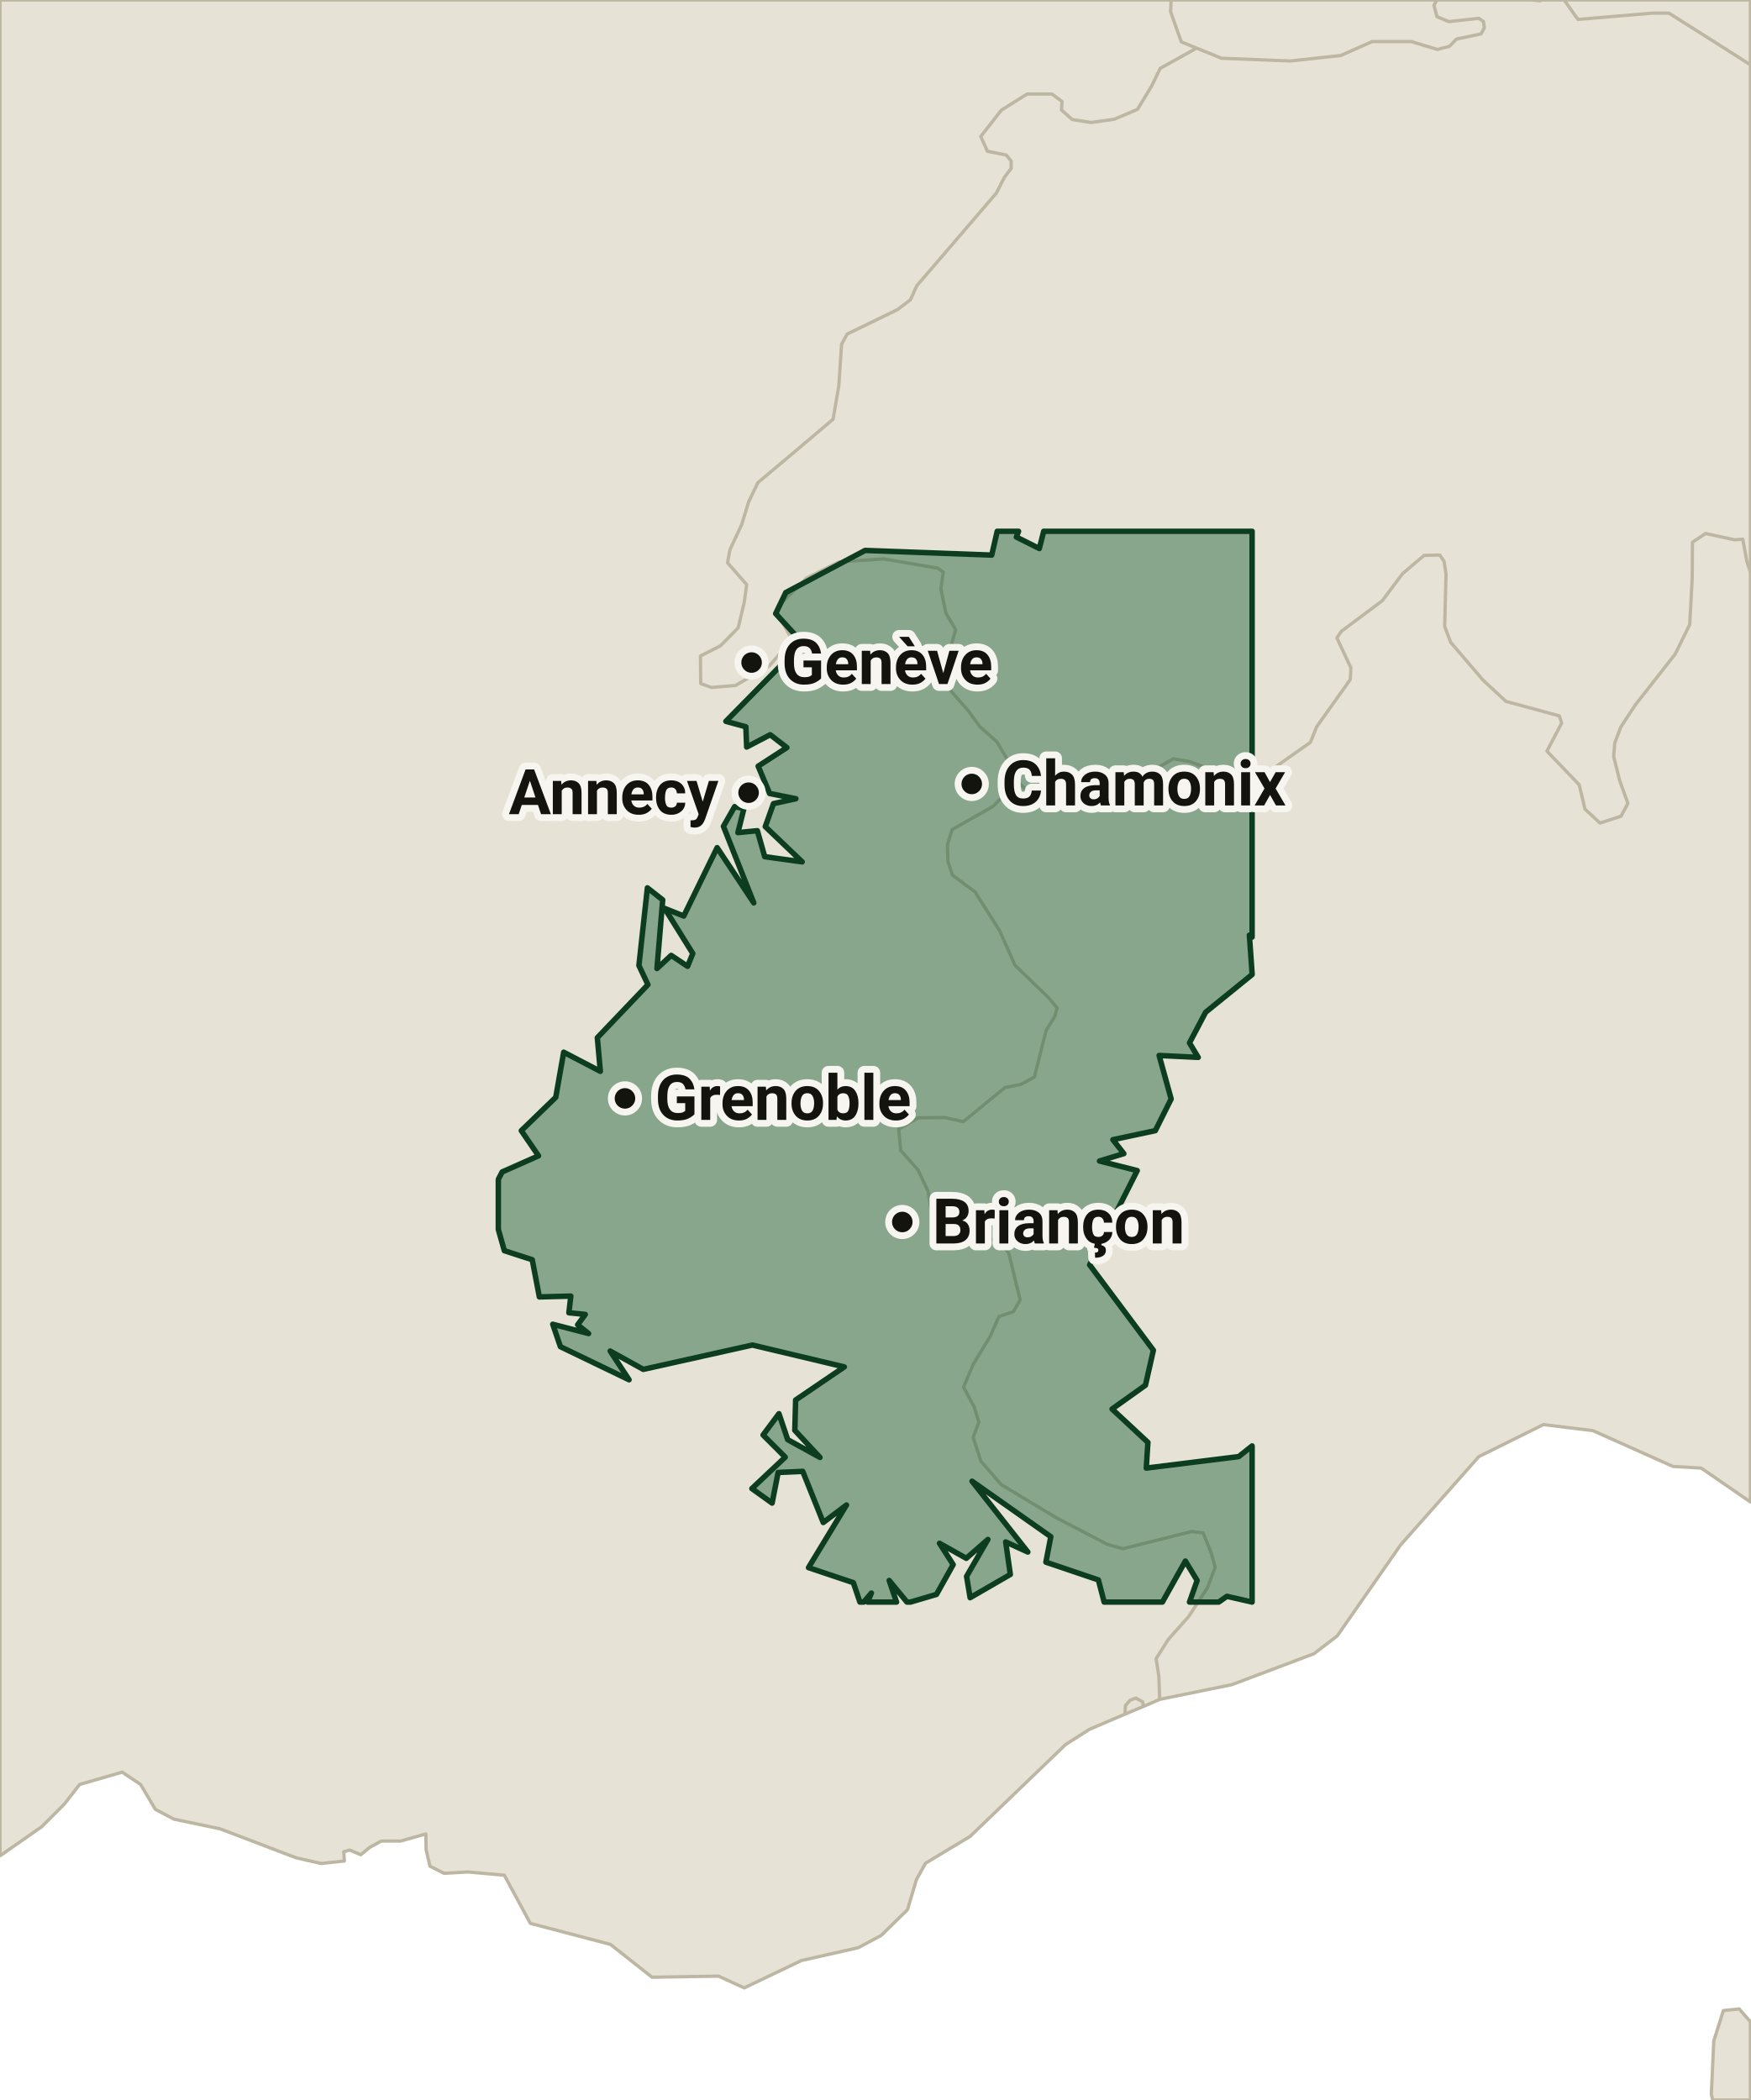
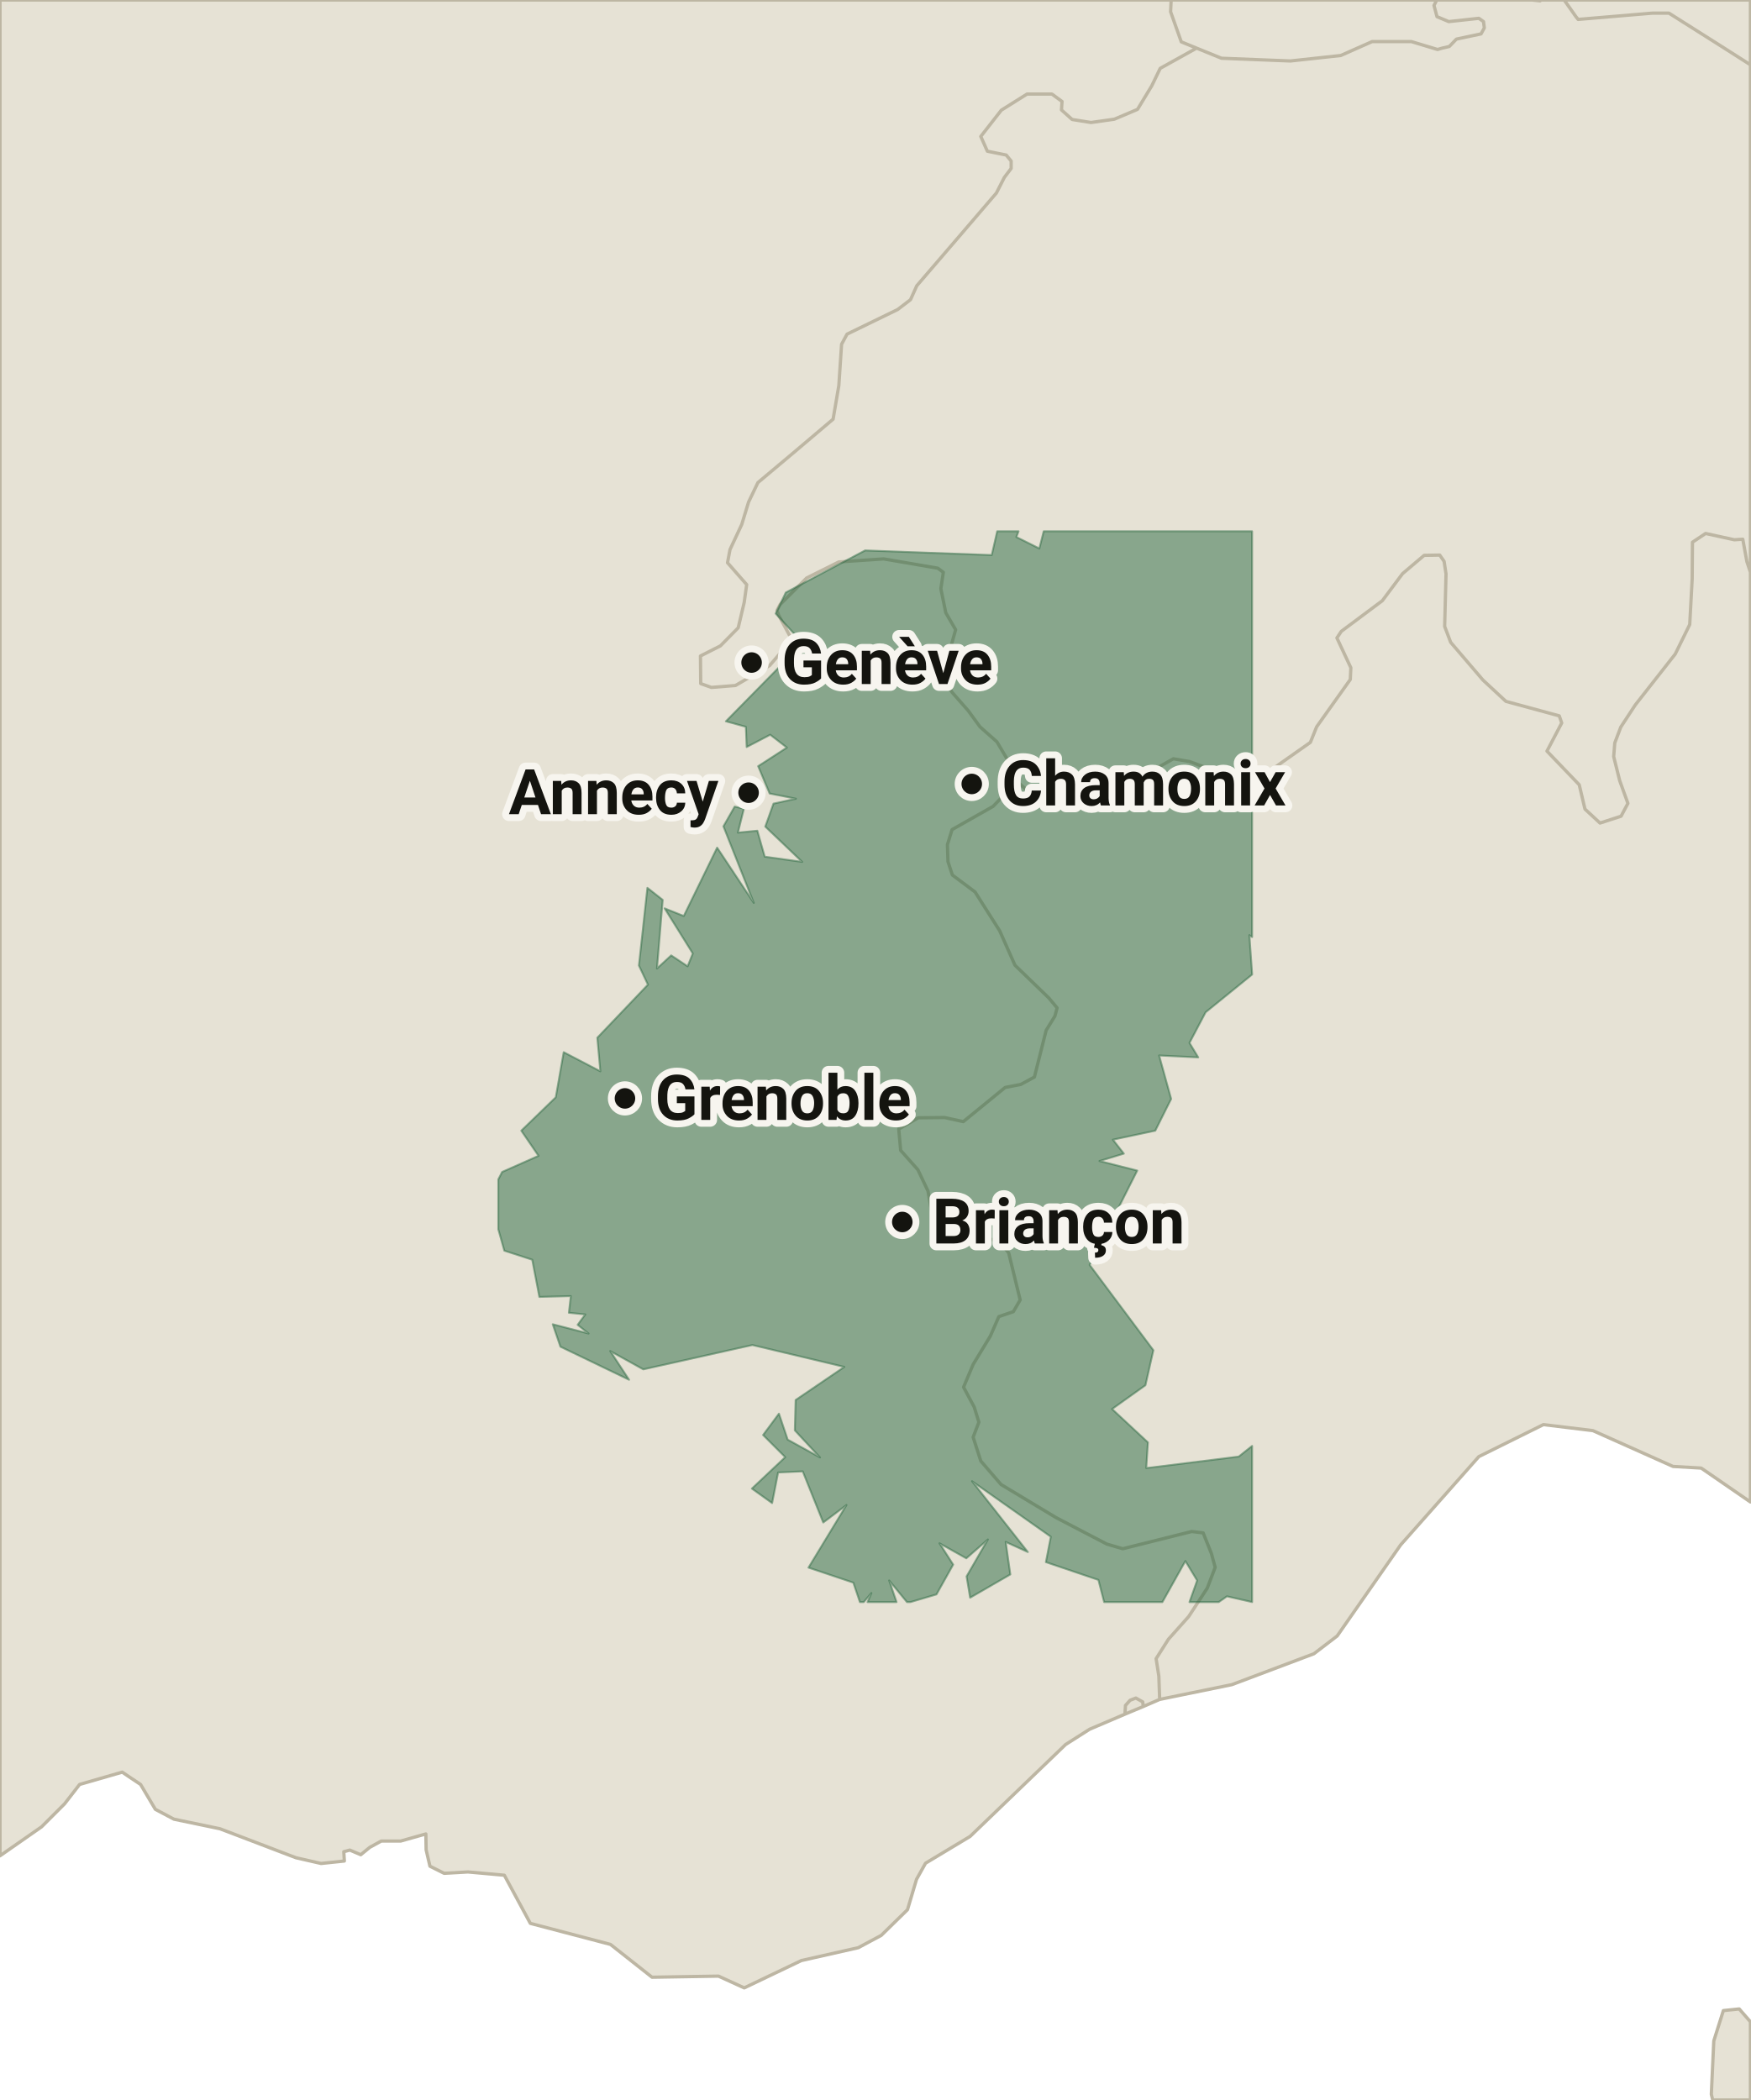
<svg xmlns="http://www.w3.org/2000/svg" viewBox="0 0 640 768" width="640" height="768" role="img">
  <style>
  .land { fill: #e6e2d5; stroke: #bdb6a3; stroke-width: 1.2; stroke-linejoin: round; }
  .admin { fill: none; stroke: #cfcabb; stroke-width: 1; stroke-linejoin: round; }
-   .cover { fill: #175e33; fill-opacity: 0.45; stroke: #0d3d20; stroke-width: 2; stroke-linejoin: round; }
+   /* One region is often a dozen Level III ecoregions, and they are drawn as one
+      path with a subpath each — so a heavy stroke outlines every *internal* seam
+      as boldly as the region's own edge. On the Mid-Atlantic, which is fifteen of
+      them, that read as a shattered windscreen. The seams are still drawn, because
+      the legend says the region is several ecoregions and the picture should agree,
+      but at a third the weight and much closer to the fill: fine internal texture,
+      not fifteen borders competing with the coastline. */
+   .cover { fill: #175e33; fill-opacity: 0.45; stroke: #2f6b45; stroke-opacity: 0.5;
+            stroke-width: 0.7; stroke-linejoin: round; }
  .cover-box { fill: #175e33; fill-opacity: 0.26; stroke: #0d3d20; stroke-width: 2;
               stroke-dasharray: 9 7; stroke-linejoin: round; }
  .pin { fill: #14140f; stroke: #f7f5ef; stroke-width: 2.5; }
  .pin-label { font: 600 23px system-ui, -apple-system, "Segoe UI", Roboto, sans-serif;
               fill: #14140f; stroke: #f7f5ef; stroke-width: 5; paint-order: stroke;
               stroke-linejoin: round; dominant-baseline: central; }
  @media (prefers-color-scheme: dark) {
    .land { fill: #2e3325; stroke: #545d43; }
    .admin { stroke: #434b36; }
-     .cover { fill: #7ec894; fill-opacity: 0.42; stroke: #b9e6c6; }
+     .cover { fill: #7ec894; fill-opacity: 0.42; stroke: #a6d8b6; stroke-opacity: 0.45; }
    .cover-box { fill: #7ec894; fill-opacity: 0.22; stroke: #b9e6c6; }
    .pin { fill: #f2f1e8; stroke: #14160f; }
    .pin-label { fill: #f2f1e8; stroke: #14160f; }
  }
</style>
  <path class="land" fill-rule="evenodd" d="M640 209.3L638.7 205.4L637.2 197.2L634.1 197.4L623.6 195.1L618.8 198.3L618.7 211.7L617.8 228.4L612.5 239.2L597.9 257.8L592.6 265.9L590.4 271.7L590 276.7L592.2 285.5L595.2 293.8L592.7 298.5L585 301L579.5 295.9L577.4 287L565.6 274.7L571 264.4L570.1 261.8L550.6 256.5L542.2 248.7L530.4 234.9L528.2 229.1L528.7 209.9L528 205.3L526.4 203L520.7 203.1L512.8 209.8L505.4 219.7L490.4 230.9L488.8 233.3L493.9 244.2L493.7 248.5L481.4 265.8L479.1 271.5L463.6 282.4L456.5 286.5L434.9 278.5L429 277.5L419.4 282.9L405.8 288L383.8 293L375.8 289.3L371.9 285.8L370 280.6L364.5 271.3L358.3 265.8L354 259.9L348.2 253.3L344.5 247.8L349.4 230.3L345.8 224.1L344 215.3L344.9 209.3L342.9 207.8L323.1 204.4L306.7 205.5L294.9 211.4L285.2 221.1L284.1 223.2L284.7 225L289.5 233.9L281.4 243.4L268.9 250.7L260.1 251.4L256.2 250L256.1 239.9L263.4 236.2L269.9 229.6L272.1 220.3L273 213.8L266 205.8L266.9 201L271.2 191.8L273.7 183.6L277.1 176.5L290.8 165L304.6 153.3L306.7 141L307.7 125.9L309.7 122.2L328.2 113.2L332.9 109.6L335.2 104.5L349.8 87.5L364.3 70.6L367.2 64.9L369.7 61.6L369.7 58.9L367.9 56.7L361 55.3L358.6 49.9L366.1 40.3L375.5 34.4L384.6 34.4L388.3 37.1L388.1 40.2L392 43.7L398.9 44.8L407.4 43.6L415.9 40L421.1 31.4L424.2 25L437.5 17.6L446.6 21.3L471.8 22.3L490.2 20.3L501.7 15.2L516 15.2L525.6 18.1L527.3 17.6L529.9 17L532.5 14.3L541.5 12.4L542.7 10.2L542.4 7.9L540.7 6.7L529.7 7.9L525.4 6.1L524.3 2L525.3 0L560.2 0L563.1 0.3L563.3 0L571.9 0L576.2 6.1L577 7.1L604.2 4.8L610.2 4.8L628.7 16.5L640 23.7ZM418 624.1L411.3 626.9L411.5 623.7L413.2 621.8L415.3 621L417.8 622.4L418 624.1ZM371.9 285.8L375.8 289.3L383.8 293L405.8 288L419.4 282.9L429 277.5L434.9 278.5L456.5 286.5L463.6 282.4L479.1 271.5L481.4 265.8L493.7 248.5L493.9 244.2L488.8 233.3L490.4 230.9L505.4 219.7L512.8 209.8L520.7 203.1L526.4 203L528 205.3L528.7 209.9L528.2 229.1L530.4 234.9L542.2 248.7L550.6 256.5L570.1 261.8L571 264.4L565.6 274.7L577.4 287L579.5 295.9L585 301L592.7 298.5L595.2 293.8L592.2 285.5L590 276.7L590.4 271.7L592.6 265.9L597.9 257.8L612.5 239.2L617.8 228.4L618.7 211.7L618.8 198.3L623.6 195.1L634.1 197.4L637.2 197.2L638.7 205.4L640 209.3L640 549.3L622 536.9L611.7 536.3L582.4 523.2L564.3 521L540.7 532.7L512.1 565L488.9 598.3L480.4 604.8L450.4 616.1L424 621.5L423.7 613L422.7 606.6L427.2 599.5L434.6 591.2L441.4 580.8L444.3 573.2L442.9 568.1L439.9 560.6L435.7 560.1L410.5 566.4L404.7 564.7L386.1 555L366 542.9L358.6 534.3L355.8 525.6L357.9 520.1L356.2 514.6L352.3 507.3L355.8 499L362.1 488.6L365.2 481.5L370.5 479.7L373 475.4L368.8 458.2L366.6 455.5L363 453.3L357.4 453.1L347.7 449.5L340.7 443.6L339.3 435.6L335.6 427.8L329.3 420.7L328.6 412.9L335.7 408.8L345.4 408.7L352.2 410.2L367.5 397.7L373.2 396.6L378.2 393.9L382.5 376.8L385.7 371.6L386.5 368.6L383.5 365L371.1 353L365.5 340.4L356.5 326.2L348.2 320L346.6 315.1L346.4 308.9L348.1 303.4L363.1 294.9L371.9 285.8ZM640 0L640 23.7L628.7 16.5L610.2 4.8L604.2 4.8L577 7.1L576.2 6.1L571.9 0L563.3 0L563.1 0.3L560.2 0L525.3 0L524.3 2L525.4 6.1L529.7 7.9L540.7 6.7L542.4 7.9L542.7 10.2L541.5 12.4L532.5 14.3L529.9 17L527.3 17.6L525.6 18.1L516 15.2L501.7 15.2L490.2 20.3L471.8 22.3L446.6 21.3L437.5 17.6L431.9 15.3L428 4.3L428.2 0ZM640 768L626.2 768L625.7 765.9L626.6 746.4L630.1 735.3L635.9 734.7L640 739.4ZM437.5 17.6L424.2 25L421.1 31.4L415.9 40L407.4 43.6L398.9 44.8L392 43.7L388.1 40.2L388.3 37.1L384.6 34.4L375.5 34.4L366.1 40.3L358.6 49.9L361 55.3L367.9 56.7L369.7 58.9L369.7 61.6L367.2 64.9L364.3 70.6L349.8 87.5L335.2 104.5L332.9 109.6L328.2 113.2L309.7 122.2L307.7 125.9L306.7 141L304.6 153.3L290.8 165L277.1 176.5L273.7 183.6L271.2 191.8L266.9 201L266 205.8L273 213.8L272.1 220.3L269.9 229.6L263.4 236.2L256.1 239.9L256.2 250L260.1 251.4L268.9 250.7L281.4 243.4L289.5 233.9L284.7 225L284.1 223.2L285.2 221.1L294.9 211.4L306.7 205.5L323.1 204.4L342.9 207.8L344.9 209.3L344 215.3L345.8 224.1L349.4 230.3L344.5 247.8L348.2 253.3L354 259.9L358.3 265.8L364.5 271.3L370 280.6L371.9 285.8L363.1 294.9L348.1 303.4L346.4 308.9L346.6 315.1L348.2 320L356.5 326.2L365.5 340.4L371.1 353L383.5 365L386.5 368.6L385.7 371.6L382.5 376.8L378.2 393.9L373.2 396.6L367.5 397.7L352.2 410.2L345.4 408.7L335.7 408.8L328.6 412.9L329.3 420.7L335.6 427.8L339.3 435.6L340.7 443.6L347.7 449.5L357.4 453.1L363 453.3L366.6 455.5L368.8 458.2L373 475.4L370.5 479.7L365.2 481.5L362.1 488.6L355.8 499L352.3 507.3L356.2 514.6L357.9 520.1L355.8 525.6L358.6 534.3L366 542.9L386.1 555L404.7 564.7L410.5 566.4L435.7 560.1L439.9 560.6L442.9 568.1L444.3 573.2L441.4 580.8L434.6 591.2L427.2 599.5L422.7 606.6L423.7 613L424 621.5L418 624.1L417.8 622.4L415.3 621L413.2 621.8L411.5 623.7L411.3 626.9L398.4 632.4L389.6 638L354.7 671.6L338.4 681.4L335.1 687.3L331.8 698.4L322.2 707.8L313.8 712.3L293 717L272.1 727L262.7 722.7L238.4 723.1L223.2 711.1L193.9 703.4L184.4 685.8L171.1 684.6L162.4 685.1L157.2 682.5L155.8 676.5L155.7 670.7L146.5 673.3L139.4 673.3L135.2 675.6L131.9 678.3L127.9 676.6L125.7 677.2L125.9 680.6L117.4 681.5L108.2 679.4L84.1 670.2L80.4 668.8L63.6 665.3L56.8 661.7L51.4 652.6L47.2 649.8L44.7 648.1L29.1 652.6L23.6 659.7L15.2 668.1L0 678.7L0 0L428.2 0L428 4.3L431.9 15.3L437.5 17.6Z" />
  <path class="cover" fill-rule="evenodd" d="M457.8 194.3L381.6 194.3L380 200.6L371.6 196.4L372.4 194.3L364.6 194.3L362.6 203L316.3 201.3L287.3 216.7L283.6 224.4L293.5 235.2L265.4 263.8L272.7 265.8L273 273.2L281.6 268.7L287.7 273.4L277.2 280.2L281.4 290.2L291 292.1L282.8 293.9L279.8 302.3L293.3 315.2L279.6 313.3L276.9 303.8L269.8 304.5L272 295.7L268.6 295L264.5 302.2L275.6 330.2L262.2 310L250 335L243 332.2L253.3 348.7L251.4 353.4L245.4 349.4L240.2 354.2L242.3 329.1L236.7 324.7L233.6 353.1L236.9 360.1L218.4 379.5L219.5 391.8L206.1 384.8L203.2 401.3L190.6 413.5L196.9 422.7L183.6 428.6L182.2 431.3L182.2 449.6L184.4 457.4L194.6 460.7L197.2 474.3L208.7 474L208 480.1L214 480.7L211.2 484.5L215.2 487.7L202.1 484.3L204.9 492.5L230 504.6L223.1 494.1L235.2 500.8L275.1 491.9L308.7 499.9L290.9 512L290.6 523.1L299.8 533L288 526.5L284.8 517L279 524.8L287.1 532.9L274.9 544.4L282.3 549.7L284.5 538.5L293.5 538.1L301 556.8L309.5 550.4L295.6 573.3L312 578.8L314.4 585.9L315.8 585.9L318.6 582.6L317.2 585.9L327.8 585.9L325.1 578L331.6 585.9L332.9 585.9L342.4 583.1L348.5 572.2L343.5 564.4L353.3 569.9L361.2 563L353.4 576.5L354.7 584.3L369.4 575.8L367.7 563.9L375.8 567.6L355.4 541.7L384.2 562L382.4 571.3L401.6 577.8L403.7 585.9L425 585.9L433.4 570.9L437.7 578L434.9 585.9L445.6 585.9L448.6 583.8L457.8 585.9L457.8 528.8L452.9 532.7L419.1 536.9L419.7 527.5L406.6 515.3L418.8 506.6L421.7 493.8L398.4 462.6L415.8 428.1L402 424.6L410.9 421.9L406.9 416.8L422.4 413.5L428.2 401.9L423.8 386L438.1 386.7L434.9 381.4L440.8 370.2L457.8 356.4L457.8 356.1L456.8 342L457.8 342.7Z" />
  <circle class="pin" cx="274.8" cy="242.3" r="5" />
  <text class="pin-label" x="285.8" y="242.3" text-anchor="start">Genève</text>
  <circle class="pin" cx="273.7" cy="289.9" r="5" />
  <text class="pin-label" x="262.7" y="289.9" text-anchor="end">Annecy</text>
  <circle class="pin" cx="355.3" cy="286.7" r="5" />
  <text class="pin-label" x="366.3" y="286.7" text-anchor="start">Chamonix</text>
  <circle class="pin" cx="228.5" cy="401.7" r="5" />
  <text class="pin-label" x="239.5" y="401.7" text-anchor="start">Grenoble</text>
  <circle class="pin" cx="329.9" cy="446.9" r="5" />
  <text class="pin-label" x="340.9" y="446.9" text-anchor="start">Briançon</text>
</svg>
